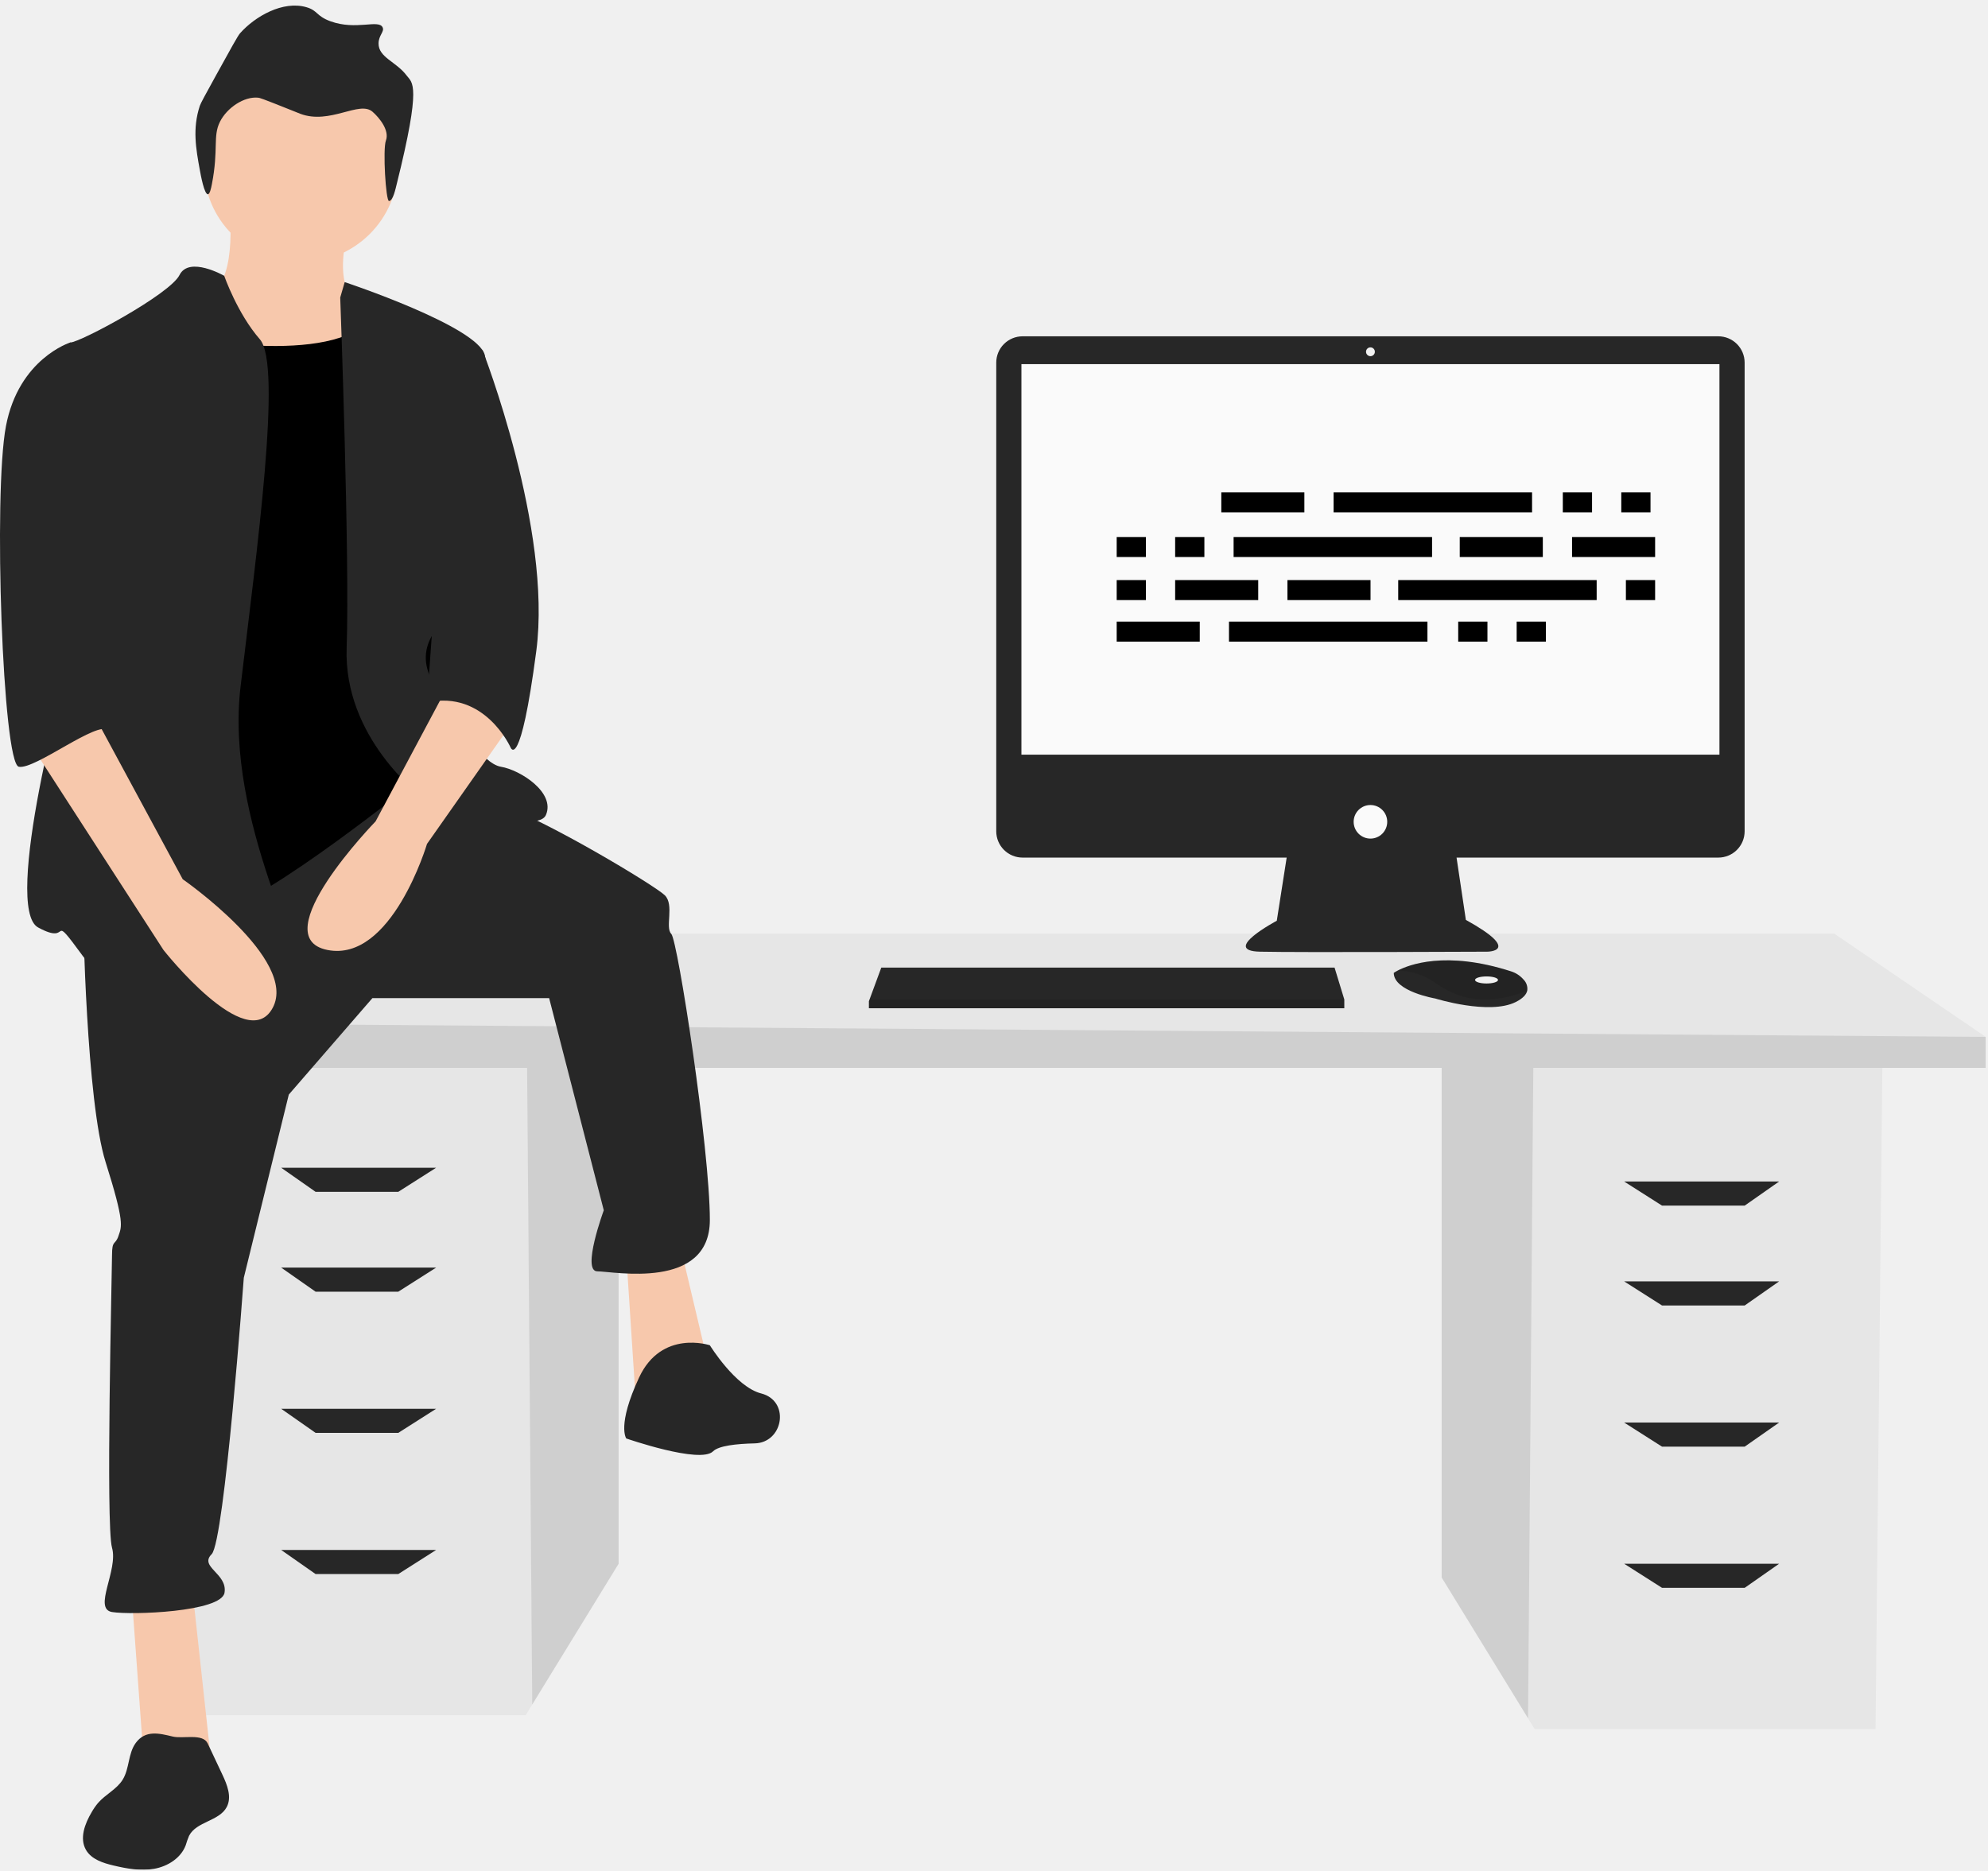
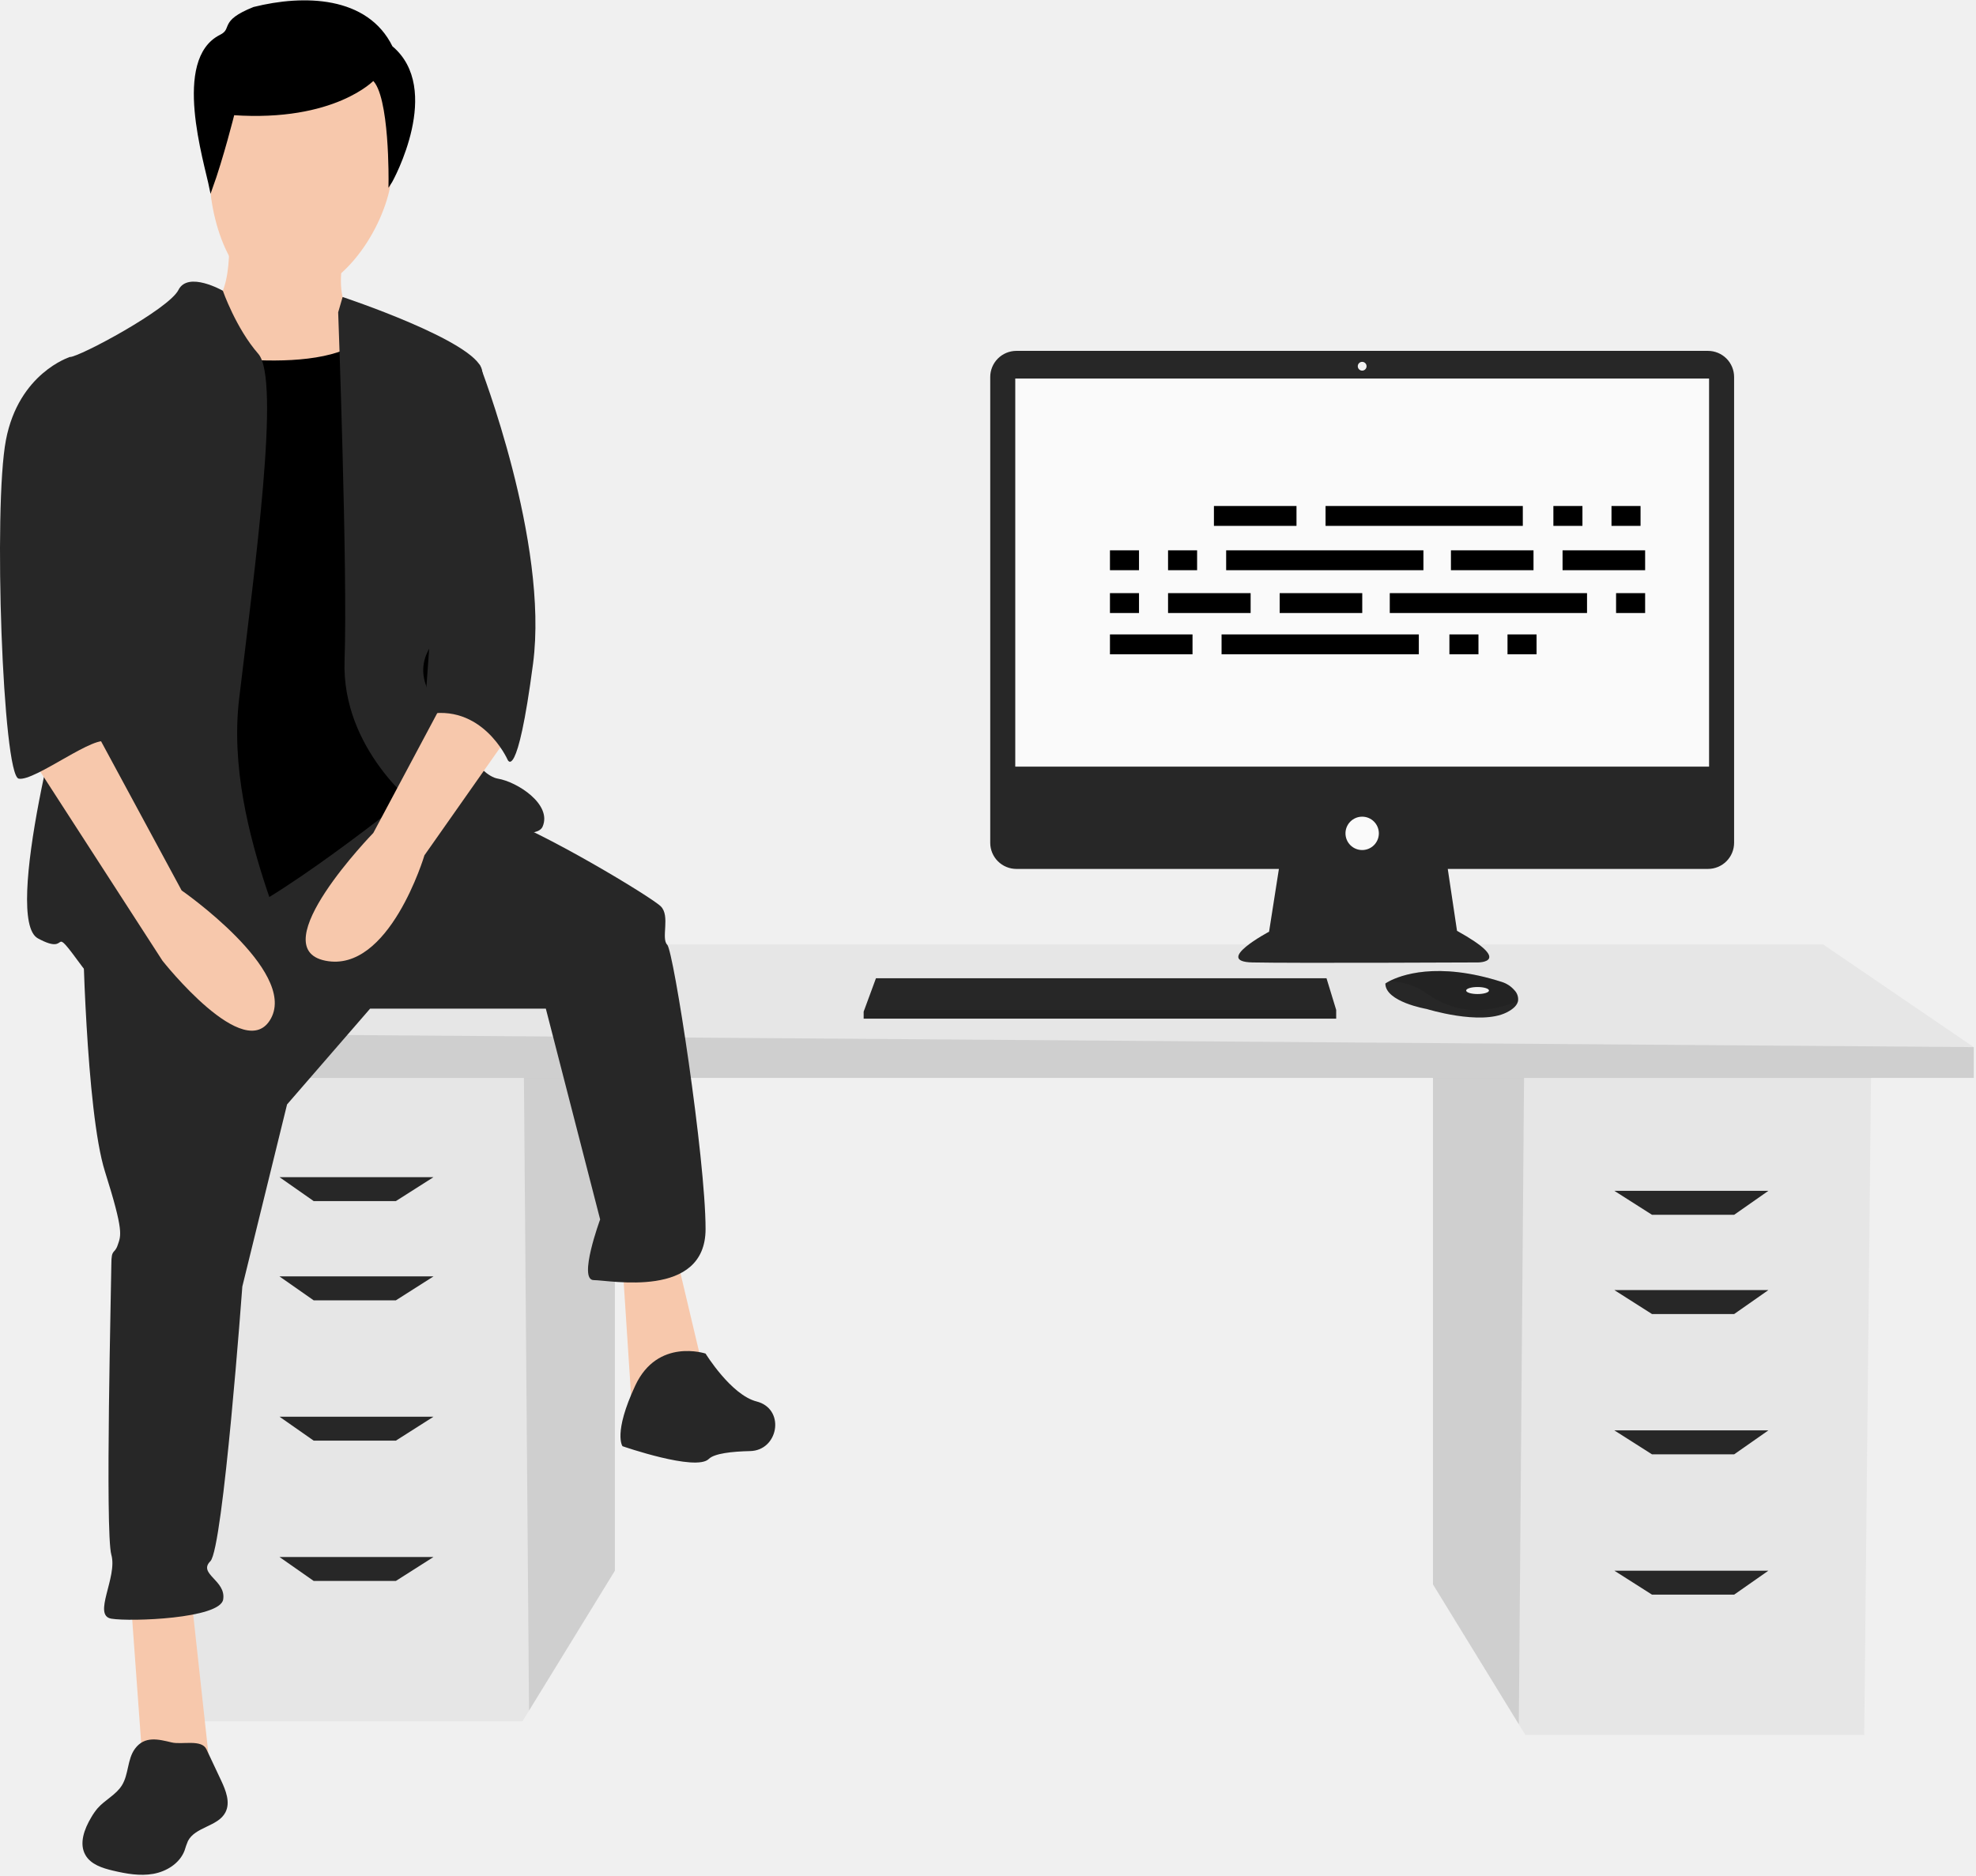
- <svg xmlns="http://www.w3.org/2000/svg" width="712" height="670" viewBox="0 0 712 670" fill="none">
+ <svg xmlns="http://www.w3.org/2000/svg" width="712" height="676" viewBox="0 0 712 676" fill="none">
  <g clip-path="url(#clip0_513_75)">
-     <mask id="mask0_513_75" style="mask-type:luminance" maskUnits="userSpaceOnUse" x="0" y="0" width="712" height="670">
-       <path d="M711.188 0H0V669.683H711.188V0Z" fill="white" />
-     </mask>
-     <g mask="url(#mask0_513_75)">
-       <path d="M516.326 380.018V565.013L547.27 615.443L549.625 619.279H671.722L674.189 380.018H516.326Z" fill="#E6E6E6" />
-       <path opacity="0.1" d="M516.326 380.018V565.013L547.27 615.443L549.169 380.018H516.326Z" fill="black" />
-       <path d="M221.566 375.084V560.08L190.622 610.51L188.267 614.345H66.17L63.703 375.084H221.566Z" fill="#E6E6E6" />
-       <path opacity="0.1" d="M221.566 375.084V560.08L190.622 610.51L188.723 375.084H221.566Z" fill="black" />
-       <path d="M711.188 371.385V382.484H47.67V366.451L109.335 334.385H656.923L711.188 371.385Z" fill="#E6E6E6" />
-       <path opacity="0.1" d="M711.188 371.385V382.484H47.67V366.451L711.188 371.385Z" fill="black" />
-       <path d="M142.635 426.883H113.035L100.702 418.25H156.201L142.635 426.883Z" fill="#272727" />
-       <path d="M142.635 462.649H113.035L100.702 454.016H156.201L142.635 462.649Z" fill="#272727" />
-       <path d="M142.635 513.215H113.035L100.702 504.581H156.201L142.635 513.215Z" fill="#272727" />
-       <path d="M142.635 563.78H113.035L100.702 555.147H156.201L142.635 563.78Z" fill="#272727" />
-       <path d="M595.257 431.816H624.857L637.19 423.183H581.691L595.257 431.816Z" fill="#272727" />
-       <path d="M595.257 467.582H624.857L637.19 458.949H581.691L595.257 467.582Z" fill="#272727" />
-       <path d="M595.257 518.148H624.857L637.19 509.515H581.691L595.257 518.148Z" fill="#272727" />
-       <path d="M595.257 568.713H624.857L637.19 560.08H581.691L595.257 568.713Z" fill="#272727" />
-       <path d="M615.414 120.456H366.228C364.991 120.456 363.765 120.7 362.622 121.173C361.478 121.647 360.439 122.341 359.564 123.216C358.689 124.091 357.995 125.13 357.522 126.274C357.048 127.417 356.804 128.643 356.805 129.88V297.738C356.804 298.975 357.048 300.201 357.522 301.344C357.995 302.488 358.689 303.527 359.564 304.402C360.439 305.277 361.478 305.971 362.622 306.445C363.765 306.918 364.991 307.162 366.228 307.162H460.821L457.277 329.788C457.277 329.788 437.025 340.547 451.265 340.864C465.505 341.18 532.593 340.864 532.593 340.864C532.593 340.864 545.567 340.864 524.998 329.472L521.664 307.162H615.414C616.651 307.162 617.877 306.918 619.02 306.445C620.164 305.971 621.203 305.277 622.078 304.402C622.953 303.527 623.647 302.488 624.121 301.344C624.594 300.201 624.838 298.975 624.838 297.738V129.88C624.838 128.643 624.594 127.417 624.121 126.274C623.647 125.13 622.953 124.091 622.078 123.216C621.203 122.341 620.164 121.647 619.02 121.173C617.877 120.7 616.651 120.456 615.414 120.456Z" fill="#272727" />
-       <path d="M615.819 130.424H365.823V270.295H615.819V130.424Z" fill="#FAFAFA" />
-       <path d="M490.821 127.576C491.695 127.576 492.403 126.868 492.403 125.994C492.403 125.12 491.695 124.412 490.821 124.412C489.947 124.412 489.239 125.12 489.239 125.994C489.239 126.868 489.947 127.576 490.821 127.576Z" fill="#F2F2F2" />
-       <path d="M490.821 300.358C494.142 300.358 496.834 297.666 496.834 294.346C496.834 291.025 494.142 288.333 490.821 288.333C487.5 288.333 484.809 291.025 484.809 294.346C484.809 297.666 487.5 300.358 490.821 300.358Z" fill="#FAFAFA" />
-       <path d="M481.452 357.952V361.117H311.202V358.585L311.436 357.952L315.632 346.56H477.971L481.452 357.952Z" fill="#272727" />
-       <path d="M546.97 354.854C546.659 356.18 545.489 357.579 542.843 358.901C533.35 363.648 514.046 357.636 514.046 357.636C514.046 357.636 499.173 355.104 499.173 348.459C499.59 348.173 500.026 347.914 500.477 347.683C504.468 345.572 517.702 340.361 541.167 347.904C542.896 348.447 544.44 349.458 545.628 350.827C546.154 351.344 546.55 351.979 546.783 352.679C547.016 353.379 547.08 354.124 546.97 354.854Z" fill="#272727" />
-       <path opacity="0.1" d="M546.97 354.854C535.35 359.306 524.992 359.639 514.362 352.256C510.343 349.284 505.476 347.681 500.477 347.683C504.468 345.572 517.702 340.361 541.167 347.904C542.896 348.447 544.44 349.458 545.628 350.827C546.154 351.344 546.55 351.979 546.783 352.679C547.016 353.379 547.08 354.124 546.97 354.854Z" fill="black" />
-       <path d="M532.4 352.256C534.672 352.256 536.514 351.689 536.514 350.99C536.514 350.291 534.672 349.724 532.4 349.724C530.128 349.724 528.286 350.291 528.286 350.99C528.286 351.689 530.128 352.256 532.4 352.256Z" fill="#F2F2F2" />
-       <path opacity="0.1" d="M481.452 357.952V361.117H311.202V358.585L311.436 357.952H481.452Z" fill="black" />
-       <path d="M82.138 74.905C82.138 74.905 85.591 103.684 72.929 105.986C60.266 108.288 84.44 147.427 84.44 147.427L141.997 154.334L128.183 108.288C128.183 108.288 118.974 104.835 124.73 81.812C130.485 58.789 82.138 74.905 82.138 74.905Z" fill="#F7C8AC" />
-       <path d="M47.028 569.318L51.633 632.631H75.806L68.9 569.318H47.028Z" fill="#F7C8AC" />
-       <path d="M224.303 449.6L227.756 502.552L254.233 491.041L243.872 447.298L224.303 449.6Z" fill="#F7C8AC" />
-       <path d="M29.761 327.58C29.761 327.58 30.912 394.345 37.819 416.217C44.726 438.089 43.575 439.24 42.423 442.693C41.272 446.147 40.121 443.844 40.121 449.6C40.121 455.356 37.819 546.295 40.121 554.353C42.423 562.411 33.215 576.225 40.121 577.376C47.028 578.527 79.26 577.376 80.411 570.469C81.562 563.563 71.202 561.26 75.806 556.656C80.411 552.051 87.318 457.658 87.318 457.658L103.434 392.043L133.363 357.509H196.676L216.245 433.484C216.245 433.484 208.187 455.356 213.943 455.356C219.699 455.356 254.233 462.263 254.233 436.938C254.233 411.613 242.721 336.789 240.419 334.486C238.117 332.184 241.57 324.126 238.117 320.673C234.663 317.219 194.374 293.046 179.409 288.441C164.444 283.836 143.451 278.356 143.451 278.356L29.761 327.58Z" fill="#272727" />
-       <path d="M254.233 481.832C254.233 481.832 236.966 476.076 228.908 493.343C220.85 510.61 224.303 515.215 224.303 515.215C224.303 515.215 250.779 524.424 255.384 519.819C257.387 517.816 263.748 517.12 270.296 516.973C280.269 516.749 282.923 502.64 273.504 499.354C273.223 499.256 272.939 499.171 272.651 499.099C263.442 496.797 254.233 481.832 254.233 481.832Z" fill="#272727" />
-       <path d="M108.038 93.899C127.111 93.899 142.572 78.438 142.572 59.365C142.572 40.292 127.111 24.831 108.038 24.831C88.966 24.831 73.504 40.292 73.504 59.365C73.504 78.438 88.966 93.899 108.038 93.899Z" fill="#F7C8AC" />
-       <path d="M63.144 120.375C63.144 120.375 119.55 131.886 133.363 113.468C147.177 95.05 152.933 165.269 152.933 165.269L159.839 238.942L149.479 279.232C149.479 279.232 95.376 322.975 78.109 326.428C60.842 329.882 34.365 332.184 34.365 332.184C34.365 332.184 42.423 204.408 42.423 202.106C42.423 199.803 63.144 120.375 63.144 120.375Z" fill="black" />
-       <path d="M80.298 98.786C80.298 98.786 67.749 91.597 64.295 98.504C60.842 105.41 28.61 122.677 25.156 122.677C21.703 122.677 32.063 218.222 27.459 229.733C22.854 241.244 0.983 325.277 13.645 332.184C26.308 339.091 17.099 325.277 29.761 342.544C42.423 359.811 104.585 359.811 108.038 352.905C111.492 345.998 80.411 294.197 86.167 245.849C91.922 197.501 101.131 130.735 93.073 121.526C85.016 112.317 80.298 98.786 80.298 98.786Z" fill="#272727" />
-       <path d="M121.852 106.561L123.455 101.043C123.455 101.043 171.351 116.922 173.653 127.282C175.955 137.642 174.804 210.164 166.746 215.919C158.688 221.675 147.177 230.884 155.235 244.698C163.293 258.511 172.502 273.476 179.409 274.627C186.316 275.778 198.978 283.836 195.525 291.894C192.071 299.952 150.63 284.988 150.63 284.988C150.63 284.988 123.003 264.267 124.154 232.035C125.305 199.803 121.852 106.561 121.852 106.561Z" fill="#272727" />
-       <path d="M162.142 242.396L134.514 294.197C134.514 294.197 94.225 335.638 117.247 340.242C140.27 344.847 152.933 302.255 152.933 302.255L182.862 259.663L162.142 242.396Z" fill="#F7C8AC" />
-       <path d="M162.142 122.677L172.867 125.524C172.867 125.524 197.827 189.443 192.071 233.186C186.316 276.93 182.862 267.721 182.862 267.721C182.862 267.721 173.653 247 152.933 251.605L162.142 122.677Z" fill="#272727" />
-       <path d="M48.623 624.263C45.847 628.036 46.404 633.428 43.945 637.414C41.813 640.869 37.796 642.681 35.13 645.743C34.279 646.76 33.521 647.851 32.864 649.003C30.391 653.145 28.381 658.454 30.817 662.619C32.776 665.969 36.894 667.279 40.671 668.171C45.446 669.299 50.406 670.202 55.235 669.34C60.064 668.478 64.784 665.521 66.506 660.927C66.844 659.772 67.246 658.637 67.711 657.527C70.328 652.374 78.538 652.318 81.217 647.197C83.092 643.613 81.368 639.28 79.646 635.621L74.385 624.444C72.639 620.735 65.561 622.868 61.871 621.979C57.059 620.82 52.085 619.543 48.623 624.263Z" fill="#272727" />
-       <path d="M10.192 265.418L58.539 340.242C58.539 340.242 88.469 378.23 97.678 360.963C106.887 343.696 65.446 314.917 65.446 314.917L34.365 257.36L10.192 265.418Z" fill="#F7C8AC" />
-       <path d="M34.365 124.98L25.156 122.677C25.156 122.677 6.738 128.433 2.134 152.607C-2.471 176.781 0.983 273.476 6.738 274.627C12.494 275.778 35.166 257.791 38.794 261.604C42.423 265.418 30.912 245.849 34.365 235.489C37.819 225.128 34.365 124.98 34.365 124.98Z" fill="#272727" />
-       <path d="M467.159 176.363H437.407V183.525H467.159V176.363Z" fill="black" />
-       <path d="M570.191 176.363H559.722V183.525H570.191V176.363Z" fill="black" />
-       <path d="M591.127 176.363H580.659V183.525H591.127V176.363Z" fill="black" />
-       <path d="M548.703 176.363H477.628V183.525H548.703V176.363Z" fill="black" />
-       <path d="M429.693 222.644H399.941V229.807H429.693V222.644Z" fill="black" />
-       <path d="M532.725 222.644H522.256V229.807H532.725V222.644Z" fill="black" />
-       <path d="M553.661 222.644H543.193V229.807H553.661V222.644Z" fill="black" />
-       <path d="M511.237 222.644H440.162V229.807H511.237V222.644Z" fill="black" />
-       <path d="M552.56 192.341H522.807V199.503H552.56V192.341Z" fill="black" />
-       <path d="M592.78 192.341H563.028V199.503H592.78V192.341Z" fill="black" />
-       <path d="M410.409 192.341H399.941V199.503H410.409V192.341Z" fill="black" />
-       <path d="M431.346 192.341H420.878V199.503H431.346V192.341Z" fill="black" />
-       <path d="M512.89 192.341H441.815V199.503H512.89V192.341Z" fill="black" />
-       <path d="M490.851 207.768H461.099V214.931H490.851V207.768Z" fill="black" />
-       <path d="M450.63 207.768H420.878V214.931H450.63V207.768Z" fill="black" />
-       <path d="M410.409 207.768H399.941V214.931H410.409V207.768Z" fill="black" />
-       <path d="M592.78 207.768H582.312V214.931H592.78V207.768Z" fill="black" />
-       <path d="M571.843 207.768H500.768V214.931H571.843V207.768Z" fill="black" />
-       <path d="M107.5 94C126.554 94 142 78.554 142 59.5C142 40.446 126.554 25 107.5 25C88.446 25 73 40.446 73 59.5C73 78.554 88.446 94 107.5 94Z" fill="#F7C8AC" />
-       <path d="M142.096 65.889C141.647 67.69 140.74 71.979 139.323 72C138.166 72.017 137.058 53.411 138.214 50.333C139.542 46.798 136.052 42.325 133.423 40.029C128.696 35.901 118.203 44.765 107.532 40.75C107.25 40.644 107.306 40.656 103.937 39.309C93.569 35.165 93.024 35.045 92.43 34.986C87.404 34.488 81.27 38.608 78.765 43.632C76.162 48.854 78.337 53.333 75.888 65.967C75.603 67.44 75.155 69.538 74.45 69.569C73.161 69.626 71.903 62.73 71.573 60.924C70.193 53.356 68.861 46.061 71.573 37.868C71.869 36.974 73.693 33.658 77.327 27.061C82.563 17.557 85.196 12.787 85.957 11.93C91.415 5.782 101.349 0.173 109.69 2.564C113.906 3.773 113.15 5.716 118.32 7.608C127.534 10.978 135.542 6.856 137.019 9.769C137.801 11.312 135.612 12.584 135.58 15.533C135.526 20.593 141.913 22.055 145.649 27.061C147.657 29.752 151.094 29.781 142.096 65.889Z" fill="#272727" />
-     </g>
+     <path d="M516.326 386.018V571.013L547.27 621.443L549.625 625.279H671.722L674.189 386.018H516.326Z" fill="#E6E6E6" />
+     <path opacity="0.1" d="M516.326 386.018V571.013L547.27 621.443L549.169 386.018H516.326Z" fill="black" />
+     <path d="M221.566 381.084V566.08L190.622 616.51L188.267 620.345H66.17L63.703 381.084H221.566Z" fill="#E6E6E6" />
+     <path opacity="0.1" d="M221.566 381.084V566.08L190.622 616.51L188.723 381.084H221.566Z" fill="black" />
+     <path d="M711.188 377.385V388.484H47.67V372.451L109.335 340.385H656.923L711.188 377.385Z" fill="#E6E6E6" />
+     <path opacity="0.1" d="M711.188 377.385V388.484H47.67V372.451L711.188 377.385Z" fill="black" />
+     <path d="M142.635 432.883H113.035L100.702 424.25H156.201L142.635 432.883Z" fill="#272727" />
+     <path d="M142.635 468.649H113.035L100.702 460.016H156.201L142.635 468.649Z" fill="#272727" />
+     <path d="M142.635 519.215H113.035L100.702 510.581H156.201L142.635 519.215Z" fill="#272727" />
+     <path d="M142.635 569.78H113.035L100.702 561.147H156.201L142.635 569.78Z" fill="#272727" />
+     <path d="M595.257 437.816H624.857L637.19 429.183H581.691L595.257 437.816Z" fill="#272727" />
+     <path d="M595.257 473.582H624.857L637.19 464.949H581.691L595.257 473.582Z" fill="#272727" />
+     <path d="M595.257 524.148H624.857L637.19 515.515H581.691L595.257 524.148Z" fill="#272727" />
+     <path d="M595.257 574.713H624.857L637.19 566.08H581.691L595.257 574.713Z" fill="#272727" />
+     <path d="M615.414 126.456H366.228C364.991 126.456 363.765 126.7 362.622 127.173C361.478 127.647 360.439 128.341 359.564 129.216C358.689 130.091 357.995 131.13 357.522 132.274C357.048 133.417 356.804 134.643 356.805 135.88V303.738C356.804 304.975 357.048 306.201 357.522 307.344C357.995 308.488 358.689 309.527 359.564 310.402C360.439 311.277 361.478 311.971 362.622 312.445C363.765 312.918 364.991 313.162 366.228 313.162H460.821L457.277 335.788C457.277 335.788 437.025 346.547 451.265 346.864C465.505 347.18 532.593 346.864 532.593 346.864C532.593 346.864 545.567 346.864 524.998 335.472L521.664 313.162H615.414C616.651 313.162 617.877 312.918 619.02 312.445C620.164 311.971 621.203 311.277 622.078 310.402C622.953 309.527 623.647 308.488 624.121 307.344C624.594 306.201 624.838 304.975 624.838 303.738V135.88C624.838 134.643 624.594 133.417 624.121 132.274C623.647 131.13 622.953 130.091 622.078 129.216C621.203 128.341 620.164 127.647 619.02 127.173C617.877 126.7 616.651 126.456 615.414 126.456Z" fill="#272727" />
+     <path d="M615.819 136.424H365.823V276.295H615.819V136.424Z" fill="#FAFAFA" />
+     <path d="M490.821 133.576C491.695 133.576 492.403 132.868 492.403 131.994C492.403 131.12 491.695 130.412 490.821 130.412C489.947 130.412 489.239 131.12 489.239 131.994C489.239 132.868 489.947 133.576 490.821 133.576Z" fill="#F2F2F2" />
+     <path d="M490.821 306.358C494.142 306.358 496.834 303.666 496.834 300.346C496.834 297.025 494.142 294.333 490.821 294.333C487.5 294.333 484.809 297.025 484.809 300.346C484.809 303.666 487.5 306.358 490.821 306.358Z" fill="#FAFAFA" />
+     <path d="M481.452 363.952V367.117H311.202V364.585L311.436 363.952L315.632 352.56H477.971L481.452 363.952Z" fill="#272727" />
+     <path d="M546.97 360.854C546.659 362.18 545.489 363.579 542.843 364.901C533.35 369.648 514.046 363.636 514.046 363.636C514.046 363.636 499.173 361.104 499.173 354.459C499.59 354.173 500.026 353.914 500.477 353.683C504.468 351.572 517.702 346.361 541.167 353.904C542.896 354.447 544.44 355.458 545.628 356.827C546.154 357.344 546.55 357.979 546.783 358.679C547.016 359.379 547.08 360.124 546.97 360.854Z" fill="#272727" />
+     <path opacity="0.1" d="M546.97 360.854C535.35 365.306 524.992 365.639 514.362 358.256C510.343 355.284 505.476 353.681 500.477 353.683C504.468 351.572 517.702 346.361 541.167 353.904C542.896 354.447 544.44 355.458 545.628 356.827C546.154 357.344 546.55 357.979 546.783 358.679C547.016 359.379 547.08 360.124 546.97 360.854Z" fill="black" />
+     <path d="M532.4 358.256C534.672 358.256 536.514 357.689 536.514 356.99C536.514 356.291 534.672 355.724 532.4 355.724C530.128 355.724 528.286 356.291 528.286 356.99C528.286 357.689 530.128 358.256 532.4 358.256Z" fill="#F2F2F2" />
+     <path opacity="0.1" d="M481.452 363.952V367.117H311.202V364.585L311.436 363.952H481.452Z" fill="black" />
+     <path d="M82.138 80.905C82.138 80.905 85.591 109.684 72.929 111.986C60.266 114.288 84.44 153.427 84.44 153.427L141.997 160.334L128.183 114.288C128.183 114.288 118.974 110.835 124.73 87.812C130.485 64.789 82.138 80.905 82.138 80.905Z" fill="#F7C8AC" />
+     <path d="M47.028 575.318L51.633 638.631H75.806L68.9 575.318H47.028Z" fill="#F7C8AC" />
+     <path d="M224.303 455.6L227.756 508.552L254.233 497.041L243.872 453.298L224.303 455.6Z" fill="#F7C8AC" />
+     <path d="M29.761 333.58C29.761 333.58 30.912 400.345 37.819 422.217C44.726 444.089 43.575 445.24 42.423 448.693C41.272 452.147 40.121 449.844 40.121 455.6C40.121 461.356 37.819 552.295 40.121 560.353C42.423 568.411 33.215 582.225 40.121 583.376C47.028 584.527 79.26 583.376 80.411 576.469C81.562 569.563 71.202 567.26 75.806 562.656C80.411 558.051 87.318 463.658 87.318 463.658L103.434 398.043L133.363 363.509H196.676L216.245 439.484C216.245 439.484 208.187 461.356 213.943 461.356C219.699 461.356 254.233 468.263 254.233 442.938C254.233 417.613 242.721 342.789 240.419 340.486C238.117 338.184 241.57 330.126 238.117 326.673C234.663 323.219 194.374 299.046 179.409 294.441C164.444 289.836 143.451 284.356 143.451 284.356L29.761 333.58Z" fill="#272727" />
+     <path d="M254.233 487.832C254.233 487.832 236.966 482.076 228.908 499.343C220.85 516.61 224.303 521.215 224.303 521.215C224.303 521.215 250.779 530.424 255.384 525.819C257.387 523.816 263.748 523.12 270.296 522.973C280.269 522.749 282.923 508.64 273.504 505.354C273.223 505.256 272.939 505.171 272.651 505.099C263.442 502.797 254.233 487.832 254.233 487.832Z" fill="#272727" />
+     <path d="M63.144 126.375C63.144 126.375 119.55 137.886 133.363 119.468C147.177 101.05 152.933 171.269 152.933 171.269L159.839 244.942L149.479 285.232C149.479 285.232 95.376 328.975 78.109 332.428C60.842 335.882 34.365 338.184 34.365 338.184C34.365 338.184 42.423 210.408 42.423 208.106C42.423 205.803 63.144 126.375 63.144 126.375Z" fill="black" />
+     <path d="M80.298 104.786C80.298 104.786 67.749 97.597 64.295 104.504C60.842 111.41 28.61 128.677 25.156 128.677C21.703 128.677 32.063 224.222 27.459 235.733C22.854 247.244 0.983 331.277 13.645 338.184C26.308 345.091 17.099 331.277 29.761 348.544C42.423 365.811 104.585 365.811 108.038 358.905C111.492 351.998 80.411 300.197 86.167 251.849C91.922 203.501 101.131 136.735 93.073 127.526C85.016 118.317 80.298 104.786 80.298 104.786Z" fill="#272727" />
+     <path d="M121.852 112.561L123.455 107.043C123.455 107.043 171.351 122.922 173.653 133.282C175.955 143.642 174.804 216.164 166.746 221.919C158.688 227.675 147.177 236.884 155.235 250.698C163.293 264.511 172.502 279.476 179.409 280.627C186.316 281.778 198.978 289.836 195.525 297.894C192.071 305.952 150.63 290.988 150.63 290.988C150.63 290.988 123.003 270.267 124.154 238.035C125.305 205.803 121.852 112.561 121.852 112.561Z" fill="#272727" />
+     <path d="M162.142 248.396L134.514 300.197C134.514 300.197 94.225 341.638 117.247 346.242C140.27 350.847 152.933 308.255 152.933 308.255L182.862 265.663L162.142 248.396Z" fill="#F7C8AC" />
+     <path d="M162.142 128.677L172.867 131.524C172.867 131.524 197.827 195.443 192.071 239.186C186.316 282.93 182.862 273.721 182.862 273.721C182.862 273.721 173.653 253 152.933 257.605L162.142 128.677Z" fill="#272727" />
+     <path d="M48.623 630.263C45.847 634.036 46.404 639.428 43.945 643.414C41.813 646.869 37.796 648.681 35.13 651.743C34.279 652.76 33.521 653.851 32.864 655.003C30.391 659.145 28.381 664.454 30.817 668.619C32.776 671.969 36.894 673.279 40.671 674.171C45.446 675.299 50.406 676.202 55.235 675.34C60.064 674.478 64.784 671.521 66.506 666.927C66.844 665.772 67.246 664.637 67.711 663.527C70.328 658.374 78.538 658.318 81.217 653.197C83.092 649.613 81.368 645.28 79.646 641.621L74.385 630.444C72.639 626.735 65.561 628.868 61.871 627.979C57.059 626.82 52.085 625.543 48.623 630.263Z" fill="#272727" />
+     <path d="M10.192 271.418L58.539 346.242C58.539 346.242 88.469 384.23 97.678 366.963C106.887 349.696 65.446 320.917 65.446 320.917L34.365 263.36L10.192 271.418Z" fill="#F7C8AC" />
+     <path d="M34.365 130.98L25.156 128.677C25.156 128.677 6.738 134.433 2.134 158.607C-2.471 182.781 0.983 279.476 6.738 280.627C12.494 281.778 35.166 263.791 38.794 267.604C42.423 271.418 30.912 251.849 34.365 241.489C37.819 231.128 34.365 130.98 34.365 130.98Z" fill="#272727" />
+     <path d="M467.159 182.363H437.407V189.525H467.159V182.363Z" fill="black" />
+     <path d="M570.191 182.363H559.722V189.525H570.191V182.363Z" fill="black" />
+     <path d="M591.127 182.363H580.659V189.525H591.127V182.363Z" fill="black" />
+     <path d="M548.703 182.363H477.628V189.525H548.703V182.363Z" fill="black" />
+     <path d="M429.693 228.644H399.941V235.807H429.693V228.644Z" fill="black" />
+     <path d="M532.725 228.644H522.256V235.807H532.725V228.644Z" fill="black" />
+     <path d="M553.661 228.644H543.193V235.807H553.661V228.644Z" fill="black" />
+     <path d="M511.237 228.644H440.162V235.807H511.237V228.644Z" fill="black" />
+     <path d="M552.56 198.341H522.807V205.503H552.56V198.341Z" fill="black" />
+     <path d="M592.78 198.341H563.028V205.503H592.78V198.341Z" fill="black" />
+     <path d="M410.409 198.341H399.941V205.503H410.409V198.341Z" fill="black" />
+     <path d="M431.346 198.341H420.878V205.503H431.346V198.341Z" fill="black" />
+     <path d="M512.89 198.341H441.815V205.503H512.89V198.341Z" fill="black" />
+     <path d="M490.851 213.768H461.099V220.931H490.851V213.768Z" fill="black" />
+     <path d="M450.63 213.768H420.878V220.931H450.63V213.768Z" fill="black" />
+     <path d="M410.409 213.768H399.941V220.931H410.409V213.768Z" fill="black" />
+     <path d="M592.78 213.768H582.312V220.931H592.78V213.768Z" fill="black" />
+     <path d="M571.843 213.768H500.768V220.931H571.843V213.768Z" fill="black" />
+     <path d="M103 107C122.073 107 137.119 84.5 140.572 67.365C148 30.5 133.073 15 114 15C94.928 15 79.5 15.635 75.5 63C75.5 80.135 83.928 107 103 107Z" fill="#F7C8AC" />
+     <path d="M79.5 13C62.5 21.5 74 58 76 68C80 57 84 41 84 41C120.5 43.5 134.5 28.5 134.5 28.5C141 34 140.5 66 140.5 66C141.5 64.5 159 32 141 17C132.2 -1 109.5 -1.5 91.5 3C79 8 84.531 10.484 79.5 13Z" fill="black" stroke="black" />
  </g>
  <defs>
    <clipPath id="clip0_513_75">
-       <rect width="712" height="670" fill="white" />
+       <rect width="712" height="676" fill="white" />
    </clipPath>
  </defs>
</svg>
